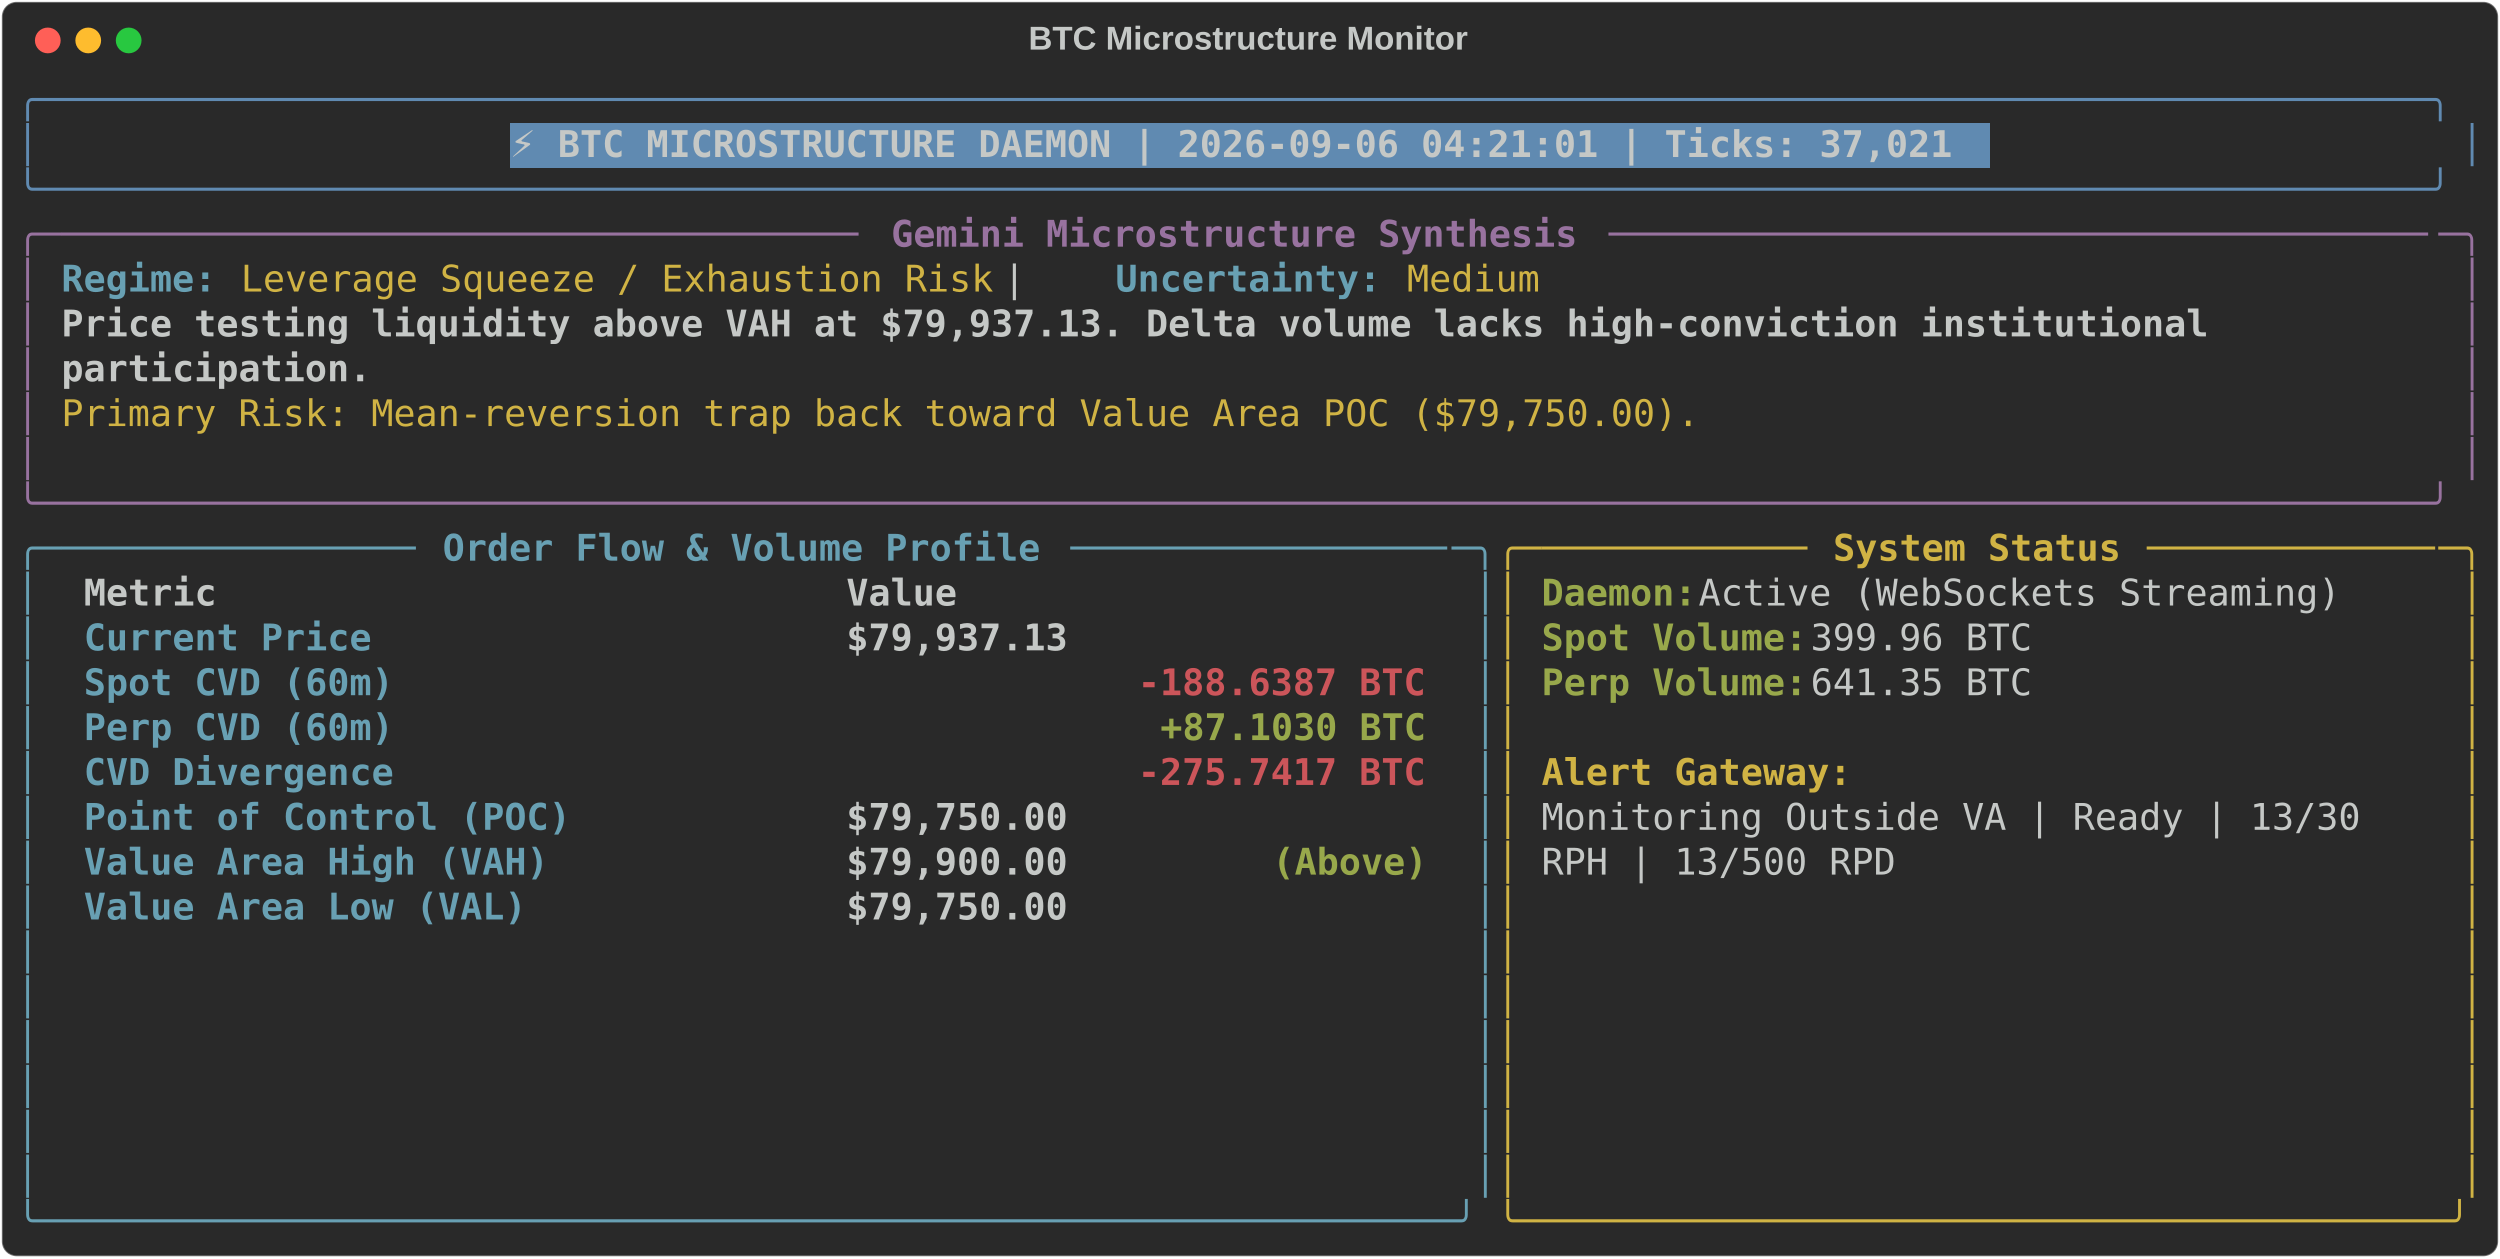
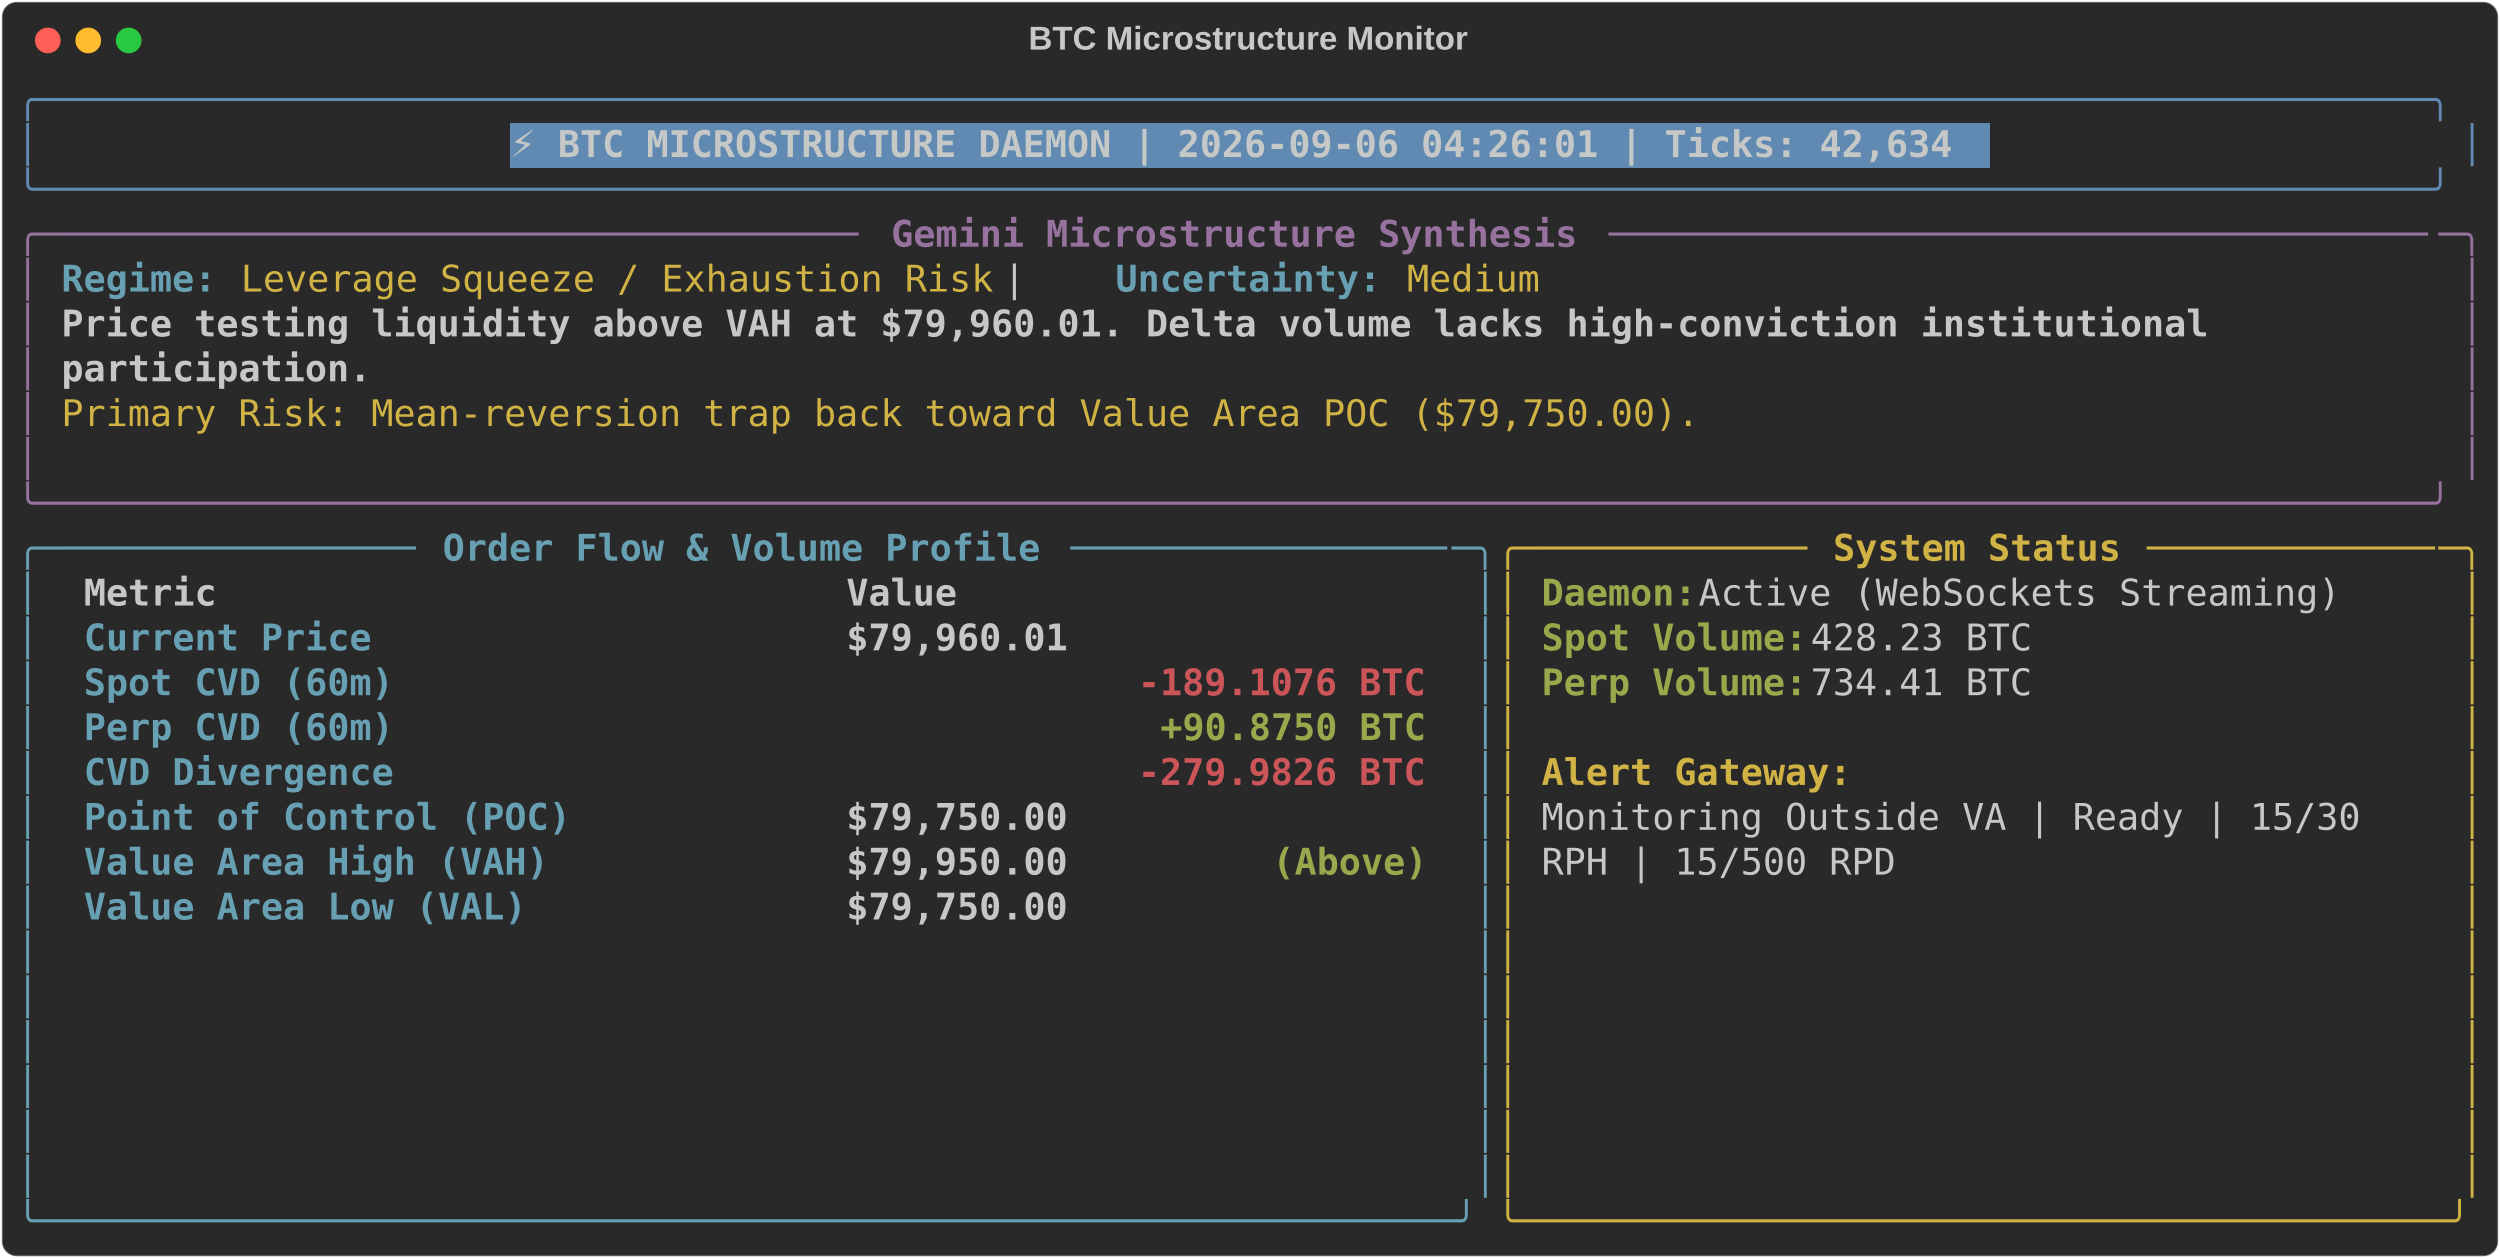
<svg xmlns="http://www.w3.org/2000/svg" class="rich-terminal" viewBox="0 0 1360 684.4">
  <style>

    @font-face {
        font-family: "Fira Code";
        src: local("FiraCode-Regular"),
                url("https://cdnjs.cloudflare.com/ajax/libs/firacode/6.2.0/woff2/FiraCode-Regular.woff2") format("woff2"),
                url("https://cdnjs.cloudflare.com/ajax/libs/firacode/6.2.0/woff/FiraCode-Regular.woff") format("woff");
        font-style: normal;
        font-weight: 400;
    }
    @font-face {
        font-family: "Fira Code";
        src: local("FiraCode-Bold"),
                url("https://cdnjs.cloudflare.com/ajax/libs/firacode/6.2.0/woff2/FiraCode-Bold.woff2") format("woff2"),
                url("https://cdnjs.cloudflare.com/ajax/libs/firacode/6.2.0/woff/FiraCode-Bold.woff") format("woff");
        font-style: bold;
        font-weight: 700;
    }

-     .terminal-4228816313-matrix {
+     .terminal-1307811257-matrix {
        font-family: Fira Code, monospace;
        font-size: 20px;
        line-height: 24.4px;
        font-variant-east-asian: full-width;
    }

-     .terminal-4228816313-title {
+     .terminal-1307811257-title {
        font-size: 18px;
        font-weight: bold;
        font-family: arial;
    }

-     .terminal-4228816313-r1 { fill: #608ab1 }
- .terminal-4228816313-r2 { fill: #c5c8c6 }
- .terminal-4228816313-r3 { fill: #c5c8c6;font-weight: bold }
- .terminal-4228816313-r4 { fill: #98729f }
- .terminal-4228816313-r5 { fill: #98729f;font-weight: bold }
- .terminal-4228816313-r6 { fill: #68a0b3;font-weight: bold }
- .terminal-4228816313-r7 { fill: #d0b344 }
- .terminal-4228816313-r8 { fill: #68a0b3 }
- .terminal-4228816313-r9 { fill: #d0b344;font-weight: bold }
- .terminal-4228816313-r10 { fill: #98a84b;font-weight: bold }
- .terminal-4228816313-r11 { fill: #cc555a;font-weight: bold }
+     .terminal-1307811257-r1 { fill: #608ab1 }
+ .terminal-1307811257-r2 { fill: #c5c8c6 }
+ .terminal-1307811257-r3 { fill: #c5c8c6;font-weight: bold }
+ .terminal-1307811257-r4 { fill: #98729f }
+ .terminal-1307811257-r5 { fill: #98729f;font-weight: bold }
+ .terminal-1307811257-r6 { fill: #68a0b3;font-weight: bold }
+ .terminal-1307811257-r7 { fill: #d0b344 }
+ .terminal-1307811257-r8 { fill: #68a0b3 }
+ .terminal-1307811257-r9 { fill: #d0b344;font-weight: bold }
+ .terminal-1307811257-r10 { fill: #98a84b;font-weight: bold }
+ .terminal-1307811257-r11 { fill: #cc555a;font-weight: bold }
    </style>
  <defs>
-     <clipPath id="terminal-4228816313-clip-terminal">
+     <clipPath id="terminal-1307811257-clip-terminal">
      <rect x="0" y="0" width="1341.0" height="633.4" />
    </clipPath>
-     <clipPath id="terminal-4228816313-line-0">
+     <clipPath id="terminal-1307811257-line-0">
      <rect x="0" y="1.5" width="1342" height="24.65" />
    </clipPath>
-     <clipPath id="terminal-4228816313-line-1">
+     <clipPath id="terminal-1307811257-line-1">
      <rect x="0" y="25.9" width="1342" height="24.65" />
    </clipPath>
-     <clipPath id="terminal-4228816313-line-2">
+     <clipPath id="terminal-1307811257-line-2">
      <rect x="0" y="50.3" width="1342" height="24.65" />
    </clipPath>
-     <clipPath id="terminal-4228816313-line-3">
+     <clipPath id="terminal-1307811257-line-3">
      <rect x="0" y="74.7" width="1342" height="24.65" />
    </clipPath>
-     <clipPath id="terminal-4228816313-line-4">
+     <clipPath id="terminal-1307811257-line-4">
      <rect x="0" y="99.1" width="1342" height="24.65" />
    </clipPath>
-     <clipPath id="terminal-4228816313-line-5">
+     <clipPath id="terminal-1307811257-line-5">
      <rect x="0" y="123.5" width="1342" height="24.65" />
    </clipPath>
-     <clipPath id="terminal-4228816313-line-6">
+     <clipPath id="terminal-1307811257-line-6">
      <rect x="0" y="147.9" width="1342" height="24.65" />
    </clipPath>
-     <clipPath id="terminal-4228816313-line-7">
+     <clipPath id="terminal-1307811257-line-7">
      <rect x="0" y="172.3" width="1342" height="24.65" />
    </clipPath>
-     <clipPath id="terminal-4228816313-line-8">
+     <clipPath id="terminal-1307811257-line-8">
      <rect x="0" y="196.7" width="1342" height="24.65" />
    </clipPath>
-     <clipPath id="terminal-4228816313-line-9">
+     <clipPath id="terminal-1307811257-line-9">
      <rect x="0" y="221.1" width="1342" height="24.65" />
    </clipPath>
-     <clipPath id="terminal-4228816313-line-10">
+     <clipPath id="terminal-1307811257-line-10">
      <rect x="0" y="245.5" width="1342" height="24.65" />
    </clipPath>
-     <clipPath id="terminal-4228816313-line-11">
+     <clipPath id="terminal-1307811257-line-11">
      <rect x="0" y="269.9" width="1342" height="24.65" />
    </clipPath>
-     <clipPath id="terminal-4228816313-line-12">
+     <clipPath id="terminal-1307811257-line-12">
      <rect x="0" y="294.3" width="1342" height="24.65" />
    </clipPath>
-     <clipPath id="terminal-4228816313-line-13">
+     <clipPath id="terminal-1307811257-line-13">
      <rect x="0" y="318.7" width="1342" height="24.65" />
    </clipPath>
-     <clipPath id="terminal-4228816313-line-14">
+     <clipPath id="terminal-1307811257-line-14">
      <rect x="0" y="343.1" width="1342" height="24.65" />
    </clipPath>
-     <clipPath id="terminal-4228816313-line-15">
+     <clipPath id="terminal-1307811257-line-15">
      <rect x="0" y="367.5" width="1342" height="24.65" />
    </clipPath>
-     <clipPath id="terminal-4228816313-line-16">
+     <clipPath id="terminal-1307811257-line-16">
      <rect x="0" y="391.9" width="1342" height="24.65" />
    </clipPath>
-     <clipPath id="terminal-4228816313-line-17">
+     <clipPath id="terminal-1307811257-line-17">
      <rect x="0" y="416.3" width="1342" height="24.65" />
    </clipPath>
-     <clipPath id="terminal-4228816313-line-18">
+     <clipPath id="terminal-1307811257-line-18">
      <rect x="0" y="440.7" width="1342" height="24.65" />
    </clipPath>
-     <clipPath id="terminal-4228816313-line-19">
+     <clipPath id="terminal-1307811257-line-19">
      <rect x="0" y="465.1" width="1342" height="24.65" />
    </clipPath>
-     <clipPath id="terminal-4228816313-line-20">
+     <clipPath id="terminal-1307811257-line-20">
      <rect x="0" y="489.5" width="1342" height="24.65" />
    </clipPath>
-     <clipPath id="terminal-4228816313-line-21">
+     <clipPath id="terminal-1307811257-line-21">
      <rect x="0" y="513.9" width="1342" height="24.65" />
    </clipPath>
-     <clipPath id="terminal-4228816313-line-22">
+     <clipPath id="terminal-1307811257-line-22">
      <rect x="0" y="538.3" width="1342" height="24.65" />
    </clipPath>
-     <clipPath id="terminal-4228816313-line-23">
+     <clipPath id="terminal-1307811257-line-23">
      <rect x="0" y="562.7" width="1342" height="24.65" />
    </clipPath>
-     <clipPath id="terminal-4228816313-line-24">
+     <clipPath id="terminal-1307811257-line-24">
      <rect x="0" y="587.1" width="1342" height="24.65" />
    </clipPath>
  </defs>
  <rect fill="#292929" stroke="rgba(255,255,255,0.35)" stroke-width="1" x="1" y="1" width="1358" height="682.4" rx="8" />
-   <text class="terminal-4228816313-title" fill="#c5c8c6" text-anchor="middle" x="679" y="27">BTC Microstructure Monitor</text>
+   <text class="terminal-1307811257-title" fill="#c5c8c6" text-anchor="middle" x="679" y="27">BTC Microstructure Monitor</text>
  <g transform="translate(26,22)">
    <circle cx="0" cy="0" r="7" fill="#ff5f57" />
    <circle cx="22" cy="0" r="7" fill="#febc2e" />
    <circle cx="44" cy="0" r="7" fill="#28c840" />
  </g>
-   <g transform="translate(9, 41)" clip-path="url(#terminal-4228816313-clip-terminal)">
+   <g transform="translate(9, 41)" clip-path="url(#terminal-1307811257-clip-terminal)">
    <rect fill="#608ab1" x="268.4" y="25.9" width="805.2" height="24.65" shape-rendering="crispEdges" />
-     <g class="terminal-4228816313-matrix">
-       <text class="terminal-4228816313-r1" x="0" y="20" textLength="1342" clip-path="url(#terminal-4228816313-line-0)">╭────────────────────────────────────────────────────────────────────────────────────────────────────────────╮</text>
-       <text class="terminal-4228816313-r2" x="1342" y="20" textLength="12.2" clip-path="url(#terminal-4228816313-line-0)">
- </text>
-       <text class="terminal-4228816313-r1" x="0" y="44.4" textLength="12.2" clip-path="url(#terminal-4228816313-line-1)">│</text>
-       <text class="terminal-4228816313-r3" x="268.4" y="44.4" textLength="793" clip-path="url(#terminal-4228816313-line-1)">⚡ BTC MICROSTRUCTURE DAEMON | 2026-09-06 04:21:01 | Ticks: 37,021</text>
-       <text class="terminal-4228816313-r1" x="1329.8" y="44.4" textLength="12.2" clip-path="url(#terminal-4228816313-line-1)">│</text>
-       <text class="terminal-4228816313-r2" x="1342" y="44.4" textLength="12.2" clip-path="url(#terminal-4228816313-line-1)">
- </text>
-       <text class="terminal-4228816313-r1" x="0" y="68.8" textLength="1342" clip-path="url(#terminal-4228816313-line-2)">╰────────────────────────────────────────────────────────────────────────────────────────────────────────────╯</text>
-       <text class="terminal-4228816313-r2" x="1342" y="68.8" textLength="12.2" clip-path="url(#terminal-4228816313-line-2)">
- </text>
-       <text class="terminal-4228816313-r4" x="0" y="93.2" textLength="24.4" clip-path="url(#terminal-4228816313-line-3)">╭─</text>
-       <text class="terminal-4228816313-r4" x="24.4" y="93.2" textLength="439.2" clip-path="url(#terminal-4228816313-line-3)">────────────────────────────────────</text>
-       <text class="terminal-4228816313-r5" x="475.8" y="93.2" textLength="378.2" clip-path="url(#terminal-4228816313-line-3)">Gemini Microstructure Synthesis</text>
-       <text class="terminal-4228816313-r4" x="866.2" y="93.2" textLength="451.4" clip-path="url(#terminal-4228816313-line-3)">─────────────────────────────────────</text>
-       <text class="terminal-4228816313-r4" x="1317.6" y="93.2" textLength="24.4" clip-path="url(#terminal-4228816313-line-3)">─╮</text>
-       <text class="terminal-4228816313-r2" x="1342" y="93.2" textLength="12.2" clip-path="url(#terminal-4228816313-line-3)">
- </text>
-       <text class="terminal-4228816313-r4" x="0" y="117.6" textLength="12.2" clip-path="url(#terminal-4228816313-line-4)">│</text>
-       <text class="terminal-4228816313-r6" x="24.4" y="117.6" textLength="85.4" clip-path="url(#terminal-4228816313-line-4)">Regime:</text>
-       <text class="terminal-4228816313-r7" x="122" y="117.6" textLength="414.8" clip-path="url(#terminal-4228816313-line-4)">Leverage Squeeze / Exhaustion Risk</text>
-       <text class="terminal-4228816313-r2" x="536.8" y="117.6" textLength="61" clip-path="url(#terminal-4228816313-line-4)">  |  </text>
-       <text class="terminal-4228816313-r6" x="597.8" y="117.6" textLength="146.4" clip-path="url(#terminal-4228816313-line-4)">Uncertainty:</text>
-       <text class="terminal-4228816313-r7" x="756.4" y="117.6" textLength="73.2" clip-path="url(#terminal-4228816313-line-4)">Medium</text>
-       <text class="terminal-4228816313-r4" x="1329.8" y="117.6" textLength="12.2" clip-path="url(#terminal-4228816313-line-4)">│</text>
-       <text class="terminal-4228816313-r2" x="1342" y="117.6" textLength="12.2" clip-path="url(#terminal-4228816313-line-4)">
- </text>
-       <text class="terminal-4228816313-r4" x="0" y="142" textLength="12.2" clip-path="url(#terminal-4228816313-line-5)">│</text>
-       <text class="terminal-4228816313-r3" x="24.4" y="142" textLength="1195.6" clip-path="url(#terminal-4228816313-line-5)">Price testing liquidity above VAH at $79,937.13. Delta volume lacks high-conviction institutional </text>
-       <text class="terminal-4228816313-r4" x="1329.8" y="142" textLength="12.2" clip-path="url(#terminal-4228816313-line-5)">│</text>
-       <text class="terminal-4228816313-r2" x="1342" y="142" textLength="12.2" clip-path="url(#terminal-4228816313-line-5)">
- </text>
-       <text class="terminal-4228816313-r4" x="0" y="166.4" textLength="12.2" clip-path="url(#terminal-4228816313-line-6)">│</text>
-       <text class="terminal-4228816313-r3" x="24.4" y="166.4" textLength="170.8" clip-path="url(#terminal-4228816313-line-6)">participation.</text>
-       <text class="terminal-4228816313-r4" x="1329.8" y="166.4" textLength="12.2" clip-path="url(#terminal-4228816313-line-6)">│</text>
-       <text class="terminal-4228816313-r2" x="1342" y="166.4" textLength="12.2" clip-path="url(#terminal-4228816313-line-6)">
- </text>
-       <text class="terminal-4228816313-r4" x="0" y="190.8" textLength="12.2" clip-path="url(#terminal-4228816313-line-7)">│</text>
-       <text class="terminal-4228816313-r7" x="24.4" y="190.8" textLength="902.8" clip-path="url(#terminal-4228816313-line-7)">Primary Risk: Mean-reversion trap back toward Value Area POC ($79,750.00).</text>
-       <text class="terminal-4228816313-r4" x="1329.8" y="190.8" textLength="12.2" clip-path="url(#terminal-4228816313-line-7)">│</text>
-       <text class="terminal-4228816313-r2" x="1342" y="190.8" textLength="12.2" clip-path="url(#terminal-4228816313-line-7)">
- </text>
-       <text class="terminal-4228816313-r4" x="0" y="215.2" textLength="12.2" clip-path="url(#terminal-4228816313-line-8)">│</text>
-       <text class="terminal-4228816313-r4" x="1329.8" y="215.2" textLength="12.2" clip-path="url(#terminal-4228816313-line-8)">│</text>
-       <text class="terminal-4228816313-r2" x="1342" y="215.2" textLength="12.2" clip-path="url(#terminal-4228816313-line-8)">
- </text>
-       <text class="terminal-4228816313-r4" x="0" y="239.6" textLength="1342" clip-path="url(#terminal-4228816313-line-9)">╰────────────────────────────────────────────────────────────────────────────────────────────────────────────╯</text>
-       <text class="terminal-4228816313-r2" x="1342" y="239.6" textLength="12.2" clip-path="url(#terminal-4228816313-line-9)">
- </text>
-       <text class="terminal-4228816313-r8" x="0" y="264" textLength="24.4" clip-path="url(#terminal-4228816313-line-10)">╭─</text>
-       <text class="terminal-4228816313-r8" x="24.4" y="264" textLength="195.2" clip-path="url(#terminal-4228816313-line-10)">────────────────</text>
-       <text class="terminal-4228816313-r6" x="231.8" y="264" textLength="329.4" clip-path="url(#terminal-4228816313-line-10)">Order Flow &amp; Volume Profile</text>
-       <text class="terminal-4228816313-r8" x="573.4" y="264" textLength="207.4" clip-path="url(#terminal-4228816313-line-10)">─────────────────</text>
-       <text class="terminal-4228816313-r8" x="780.8" y="264" textLength="24.4" clip-path="url(#terminal-4228816313-line-10)">─╮</text>
-       <text class="terminal-4228816313-r7" x="805.2" y="264" textLength="24.4" clip-path="url(#terminal-4228816313-line-10)">╭─</text>
-       <text class="terminal-4228816313-r7" x="829.6" y="264" textLength="146.4" clip-path="url(#terminal-4228816313-line-10)">────────────</text>
-       <text class="terminal-4228816313-r9" x="988.2" y="264" textLength="158.6" clip-path="url(#terminal-4228816313-line-10)">System Status</text>
-       <text class="terminal-4228816313-r7" x="1159" y="264" textLength="158.6" clip-path="url(#terminal-4228816313-line-10)">─────────────</text>
-       <text class="terminal-4228816313-r7" x="1317.6" y="264" textLength="24.4" clip-path="url(#terminal-4228816313-line-10)">─╮</text>
-       <text class="terminal-4228816313-r2" x="1342" y="264" textLength="12.2" clip-path="url(#terminal-4228816313-line-10)">
- </text>
-       <text class="terminal-4228816313-r8" x="0" y="288.4" textLength="12.2" clip-path="url(#terminal-4228816313-line-11)">│</text>
-       <text class="terminal-4228816313-r3" x="36.6" y="288.4" textLength="390.4" clip-path="url(#terminal-4228816313-line-11)">Metric                          </text>
-       <text class="terminal-4228816313-r3" x="451.4" y="288.4" textLength="317.2" clip-path="url(#terminal-4228816313-line-11)">                     Value</text>
-       <text class="terminal-4228816313-r8" x="793" y="288.4" textLength="12.2" clip-path="url(#terminal-4228816313-line-11)">│</text>
-       <text class="terminal-4228816313-r7" x="805.2" y="288.4" textLength="12.2" clip-path="url(#terminal-4228816313-line-11)">│</text>
-       <text class="terminal-4228816313-r10" x="829.6" y="288.4" textLength="85.4" clip-path="url(#terminal-4228816313-line-11)">Daemon:</text>
-       <text class="terminal-4228816313-r2" x="915" y="288.4" textLength="366" clip-path="url(#terminal-4228816313-line-11)"> Active (WebSockets Streaming)</text>
-       <text class="terminal-4228816313-r7" x="1329.8" y="288.4" textLength="12.2" clip-path="url(#terminal-4228816313-line-11)">│</text>
-       <text class="terminal-4228816313-r2" x="1342" y="288.4" textLength="12.2" clip-path="url(#terminal-4228816313-line-11)">
- </text>
-       <text class="terminal-4228816313-r8" x="0" y="312.8" textLength="12.2" clip-path="url(#terminal-4228816313-line-12)">│</text>
-       <text class="terminal-4228816313-r6" x="36.6" y="312.8" textLength="390.4" clip-path="url(#terminal-4228816313-line-12)">Current Price                   </text>
-       <text class="terminal-4228816313-r3" x="451.4" y="312.8" textLength="317.2" clip-path="url(#terminal-4228816313-line-12)">                $79,937.13</text>
-       <text class="terminal-4228816313-r8" x="793" y="312.8" textLength="12.2" clip-path="url(#terminal-4228816313-line-12)">│</text>
-       <text class="terminal-4228816313-r7" x="805.2" y="312.8" textLength="12.2" clip-path="url(#terminal-4228816313-line-12)">│</text>
-       <text class="terminal-4228816313-r10" x="829.6" y="312.8" textLength="146.4" clip-path="url(#terminal-4228816313-line-12)">Spot Volume:</text>
-       <text class="terminal-4228816313-r2" x="976" y="312.8" textLength="134.2" clip-path="url(#terminal-4228816313-line-12)"> 399.96 BTC</text>
-       <text class="terminal-4228816313-r7" x="1329.8" y="312.8" textLength="12.2" clip-path="url(#terminal-4228816313-line-12)">│</text>
-       <text class="terminal-4228816313-r2" x="1342" y="312.8" textLength="12.2" clip-path="url(#terminal-4228816313-line-12)">
- </text>
-       <text class="terminal-4228816313-r8" x="0" y="337.2" textLength="12.2" clip-path="url(#terminal-4228816313-line-13)">│</text>
-       <text class="terminal-4228816313-r6" x="36.6" y="337.2" textLength="390.4" clip-path="url(#terminal-4228816313-line-13)">Spot CVD (60m)                  </text>
-       <text class="terminal-4228816313-r11" x="610" y="337.2" textLength="158.6" clip-path="url(#terminal-4228816313-line-13)">-188.6387 BTC</text>
-       <text class="terminal-4228816313-r8" x="793" y="337.2" textLength="12.2" clip-path="url(#terminal-4228816313-line-13)">│</text>
-       <text class="terminal-4228816313-r7" x="805.2" y="337.2" textLength="12.2" clip-path="url(#terminal-4228816313-line-13)">│</text>
-       <text class="terminal-4228816313-r10" x="829.6" y="337.2" textLength="146.4" clip-path="url(#terminal-4228816313-line-13)">Perp Volume:</text>
-       <text class="terminal-4228816313-r2" x="976" y="337.2" textLength="134.2" clip-path="url(#terminal-4228816313-line-13)"> 641.35 BTC</text>
-       <text class="terminal-4228816313-r7" x="1329.8" y="337.2" textLength="12.2" clip-path="url(#terminal-4228816313-line-13)">│</text>
-       <text class="terminal-4228816313-r2" x="1342" y="337.2" textLength="12.2" clip-path="url(#terminal-4228816313-line-13)">
- </text>
-       <text class="terminal-4228816313-r8" x="0" y="361.6" textLength="12.2" clip-path="url(#terminal-4228816313-line-14)">│</text>
-       <text class="terminal-4228816313-r6" x="36.6" y="361.6" textLength="390.4" clip-path="url(#terminal-4228816313-line-14)">Perp CVD (60m)                  </text>
-       <text class="terminal-4228816313-r10" x="622.2" y="361.6" textLength="146.4" clip-path="url(#terminal-4228816313-line-14)">+87.1030 BTC</text>
-       <text class="terminal-4228816313-r8" x="793" y="361.6" textLength="12.2" clip-path="url(#terminal-4228816313-line-14)">│</text>
-       <text class="terminal-4228816313-r7" x="805.2" y="361.6" textLength="12.2" clip-path="url(#terminal-4228816313-line-14)">│</text>
-       <text class="terminal-4228816313-r7" x="1329.8" y="361.6" textLength="12.2" clip-path="url(#terminal-4228816313-line-14)">│</text>
-       <text class="terminal-4228816313-r2" x="1342" y="361.6" textLength="12.2" clip-path="url(#terminal-4228816313-line-14)">
- </text>
-       <text class="terminal-4228816313-r8" x="0" y="386" textLength="12.2" clip-path="url(#terminal-4228816313-line-15)">│</text>
-       <text class="terminal-4228816313-r6" x="36.6" y="386" textLength="390.4" clip-path="url(#terminal-4228816313-line-15)">CVD Divergence                  </text>
-       <text class="terminal-4228816313-r11" x="610" y="386" textLength="158.6" clip-path="url(#terminal-4228816313-line-15)">-275.7417 BTC</text>
-       <text class="terminal-4228816313-r8" x="793" y="386" textLength="12.2" clip-path="url(#terminal-4228816313-line-15)">│</text>
-       <text class="terminal-4228816313-r7" x="805.2" y="386" textLength="12.2" clip-path="url(#terminal-4228816313-line-15)">│</text>
-       <text class="terminal-4228816313-r9" x="829.6" y="386" textLength="170.8" clip-path="url(#terminal-4228816313-line-15)">Alert Gateway:</text>
-       <text class="terminal-4228816313-r7" x="1329.8" y="386" textLength="12.2" clip-path="url(#terminal-4228816313-line-15)">│</text>
-       <text class="terminal-4228816313-r2" x="1342" y="386" textLength="12.2" clip-path="url(#terminal-4228816313-line-15)">
- </text>
-       <text class="terminal-4228816313-r8" x="0" y="410.4" textLength="12.2" clip-path="url(#terminal-4228816313-line-16)">│</text>
-       <text class="terminal-4228816313-r6" x="36.6" y="410.4" textLength="390.4" clip-path="url(#terminal-4228816313-line-16)">Point of Control (POC)          </text>
-       <text class="terminal-4228816313-r3" x="451.4" y="410.4" textLength="317.2" clip-path="url(#terminal-4228816313-line-16)">                $79,750.00</text>
-       <text class="terminal-4228816313-r8" x="793" y="410.4" textLength="12.2" clip-path="url(#terminal-4228816313-line-16)">│</text>
-       <text class="terminal-4228816313-r7" x="805.2" y="410.4" textLength="12.2" clip-path="url(#terminal-4228816313-line-16)">│</text>
-       <text class="terminal-4228816313-r2" x="829.6" y="410.4" textLength="463.6" clip-path="url(#terminal-4228816313-line-16)">Monitoring Outside VA | Ready | 13/30 </text>
-       <text class="terminal-4228816313-r7" x="1329.8" y="410.4" textLength="12.2" clip-path="url(#terminal-4228816313-line-16)">│</text>
-       <text class="terminal-4228816313-r2" x="1342" y="410.4" textLength="12.2" clip-path="url(#terminal-4228816313-line-16)">
- </text>
-       <text class="terminal-4228816313-r8" x="0" y="434.8" textLength="12.2" clip-path="url(#terminal-4228816313-line-17)">│</text>
-       <text class="terminal-4228816313-r6" x="36.6" y="434.8" textLength="390.4" clip-path="url(#terminal-4228816313-line-17)">Value Area High (VAH)           </text>
-       <text class="terminal-4228816313-r3" x="451.4" y="434.8" textLength="231.8" clip-path="url(#terminal-4228816313-line-17)">        $79,900.00 </text>
-       <text class="terminal-4228816313-r10" x="683.2" y="434.8" textLength="85.4" clip-path="url(#terminal-4228816313-line-17)">(Above)</text>
-       <text class="terminal-4228816313-r8" x="793" y="434.8" textLength="12.2" clip-path="url(#terminal-4228816313-line-17)">│</text>
-       <text class="terminal-4228816313-r7" x="805.2" y="434.8" textLength="12.2" clip-path="url(#terminal-4228816313-line-17)">│</text>
-       <text class="terminal-4228816313-r2" x="829.6" y="434.8" textLength="195.2" clip-path="url(#terminal-4228816313-line-17)">RPH | 13/500 RPD</text>
-       <text class="terminal-4228816313-r7" x="1329.8" y="434.8" textLength="12.2" clip-path="url(#terminal-4228816313-line-17)">│</text>
-       <text class="terminal-4228816313-r2" x="1342" y="434.8" textLength="12.2" clip-path="url(#terminal-4228816313-line-17)">
- </text>
-       <text class="terminal-4228816313-r8" x="0" y="459.2" textLength="12.2" clip-path="url(#terminal-4228816313-line-18)">│</text>
-       <text class="terminal-4228816313-r6" x="36.6" y="459.2" textLength="390.4" clip-path="url(#terminal-4228816313-line-18)">Value Area Low (VAL)            </text>
-       <text class="terminal-4228816313-r3" x="451.4" y="459.2" textLength="317.2" clip-path="url(#terminal-4228816313-line-18)">                $79,750.00</text>
-       <text class="terminal-4228816313-r8" x="793" y="459.2" textLength="12.2" clip-path="url(#terminal-4228816313-line-18)">│</text>
-       <text class="terminal-4228816313-r7" x="805.2" y="459.2" textLength="12.2" clip-path="url(#terminal-4228816313-line-18)">│</text>
-       <text class="terminal-4228816313-r7" x="1329.8" y="459.2" textLength="12.2" clip-path="url(#terminal-4228816313-line-18)">│</text>
-       <text class="terminal-4228816313-r2" x="1342" y="459.2" textLength="12.2" clip-path="url(#terminal-4228816313-line-18)">
- </text>
-       <text class="terminal-4228816313-r8" x="0" y="483.6" textLength="12.2" clip-path="url(#terminal-4228816313-line-19)">│</text>
-       <text class="terminal-4228816313-r8" x="793" y="483.6" textLength="12.2" clip-path="url(#terminal-4228816313-line-19)">│</text>
-       <text class="terminal-4228816313-r7" x="805.2" y="483.6" textLength="12.2" clip-path="url(#terminal-4228816313-line-19)">│</text>
-       <text class="terminal-4228816313-r7" x="1329.8" y="483.6" textLength="12.2" clip-path="url(#terminal-4228816313-line-19)">│</text>
-       <text class="terminal-4228816313-r2" x="1342" y="483.6" textLength="12.2" clip-path="url(#terminal-4228816313-line-19)">
- </text>
-       <text class="terminal-4228816313-r8" x="0" y="508" textLength="12.2" clip-path="url(#terminal-4228816313-line-20)">│</text>
-       <text class="terminal-4228816313-r8" x="793" y="508" textLength="12.2" clip-path="url(#terminal-4228816313-line-20)">│</text>
-       <text class="terminal-4228816313-r7" x="805.2" y="508" textLength="12.2" clip-path="url(#terminal-4228816313-line-20)">│</text>
-       <text class="terminal-4228816313-r7" x="1329.8" y="508" textLength="12.2" clip-path="url(#terminal-4228816313-line-20)">│</text>
-       <text class="terminal-4228816313-r2" x="1342" y="508" textLength="12.2" clip-path="url(#terminal-4228816313-line-20)">
- </text>
-       <text class="terminal-4228816313-r8" x="0" y="532.4" textLength="12.2" clip-path="url(#terminal-4228816313-line-21)">│</text>
-       <text class="terminal-4228816313-r8" x="793" y="532.4" textLength="12.2" clip-path="url(#terminal-4228816313-line-21)">│</text>
-       <text class="terminal-4228816313-r7" x="805.2" y="532.4" textLength="12.2" clip-path="url(#terminal-4228816313-line-21)">│</text>
-       <text class="terminal-4228816313-r7" x="1329.8" y="532.4" textLength="12.2" clip-path="url(#terminal-4228816313-line-21)">│</text>
-       <text class="terminal-4228816313-r2" x="1342" y="532.4" textLength="12.2" clip-path="url(#terminal-4228816313-line-21)">
- </text>
-       <text class="terminal-4228816313-r8" x="0" y="556.8" textLength="12.2" clip-path="url(#terminal-4228816313-line-22)">│</text>
-       <text class="terminal-4228816313-r8" x="793" y="556.8" textLength="12.2" clip-path="url(#terminal-4228816313-line-22)">│</text>
-       <text class="terminal-4228816313-r7" x="805.2" y="556.8" textLength="12.2" clip-path="url(#terminal-4228816313-line-22)">│</text>
-       <text class="terminal-4228816313-r7" x="1329.8" y="556.8" textLength="12.2" clip-path="url(#terminal-4228816313-line-22)">│</text>
-       <text class="terminal-4228816313-r2" x="1342" y="556.8" textLength="12.2" clip-path="url(#terminal-4228816313-line-22)">
- </text>
-       <text class="terminal-4228816313-r8" x="0" y="581.2" textLength="12.2" clip-path="url(#terminal-4228816313-line-23)">│</text>
-       <text class="terminal-4228816313-r8" x="793" y="581.2" textLength="12.2" clip-path="url(#terminal-4228816313-line-23)">│</text>
-       <text class="terminal-4228816313-r7" x="805.2" y="581.2" textLength="12.2" clip-path="url(#terminal-4228816313-line-23)">│</text>
-       <text class="terminal-4228816313-r7" x="1329.8" y="581.2" textLength="12.2" clip-path="url(#terminal-4228816313-line-23)">│</text>
-       <text class="terminal-4228816313-r2" x="1342" y="581.2" textLength="12.2" clip-path="url(#terminal-4228816313-line-23)">
- </text>
-       <text class="terminal-4228816313-r8" x="0" y="605.6" textLength="12.2" clip-path="url(#terminal-4228816313-line-24)">│</text>
-       <text class="terminal-4228816313-r8" x="793" y="605.6" textLength="12.2" clip-path="url(#terminal-4228816313-line-24)">│</text>
-       <text class="terminal-4228816313-r7" x="805.2" y="605.6" textLength="12.2" clip-path="url(#terminal-4228816313-line-24)">│</text>
-       <text class="terminal-4228816313-r7" x="1329.8" y="605.6" textLength="12.2" clip-path="url(#terminal-4228816313-line-24)">│</text>
-       <text class="terminal-4228816313-r2" x="1342" y="605.6" textLength="12.2" clip-path="url(#terminal-4228816313-line-24)">
- </text>
-       <text class="terminal-4228816313-r8" x="0" y="630" textLength="805.2" clip-path="url(#terminal-4228816313-line-25)">╰────────────────────────────────────────────────────────────────╯</text>
-       <text class="terminal-4228816313-r7" x="805.2" y="630" textLength="536.8" clip-path="url(#terminal-4228816313-line-25)">╰──────────────────────────────────────────╯</text>
-       <text class="terminal-4228816313-r2" x="1342" y="630" textLength="12.2" clip-path="url(#terminal-4228816313-line-25)">
+     <g class="terminal-1307811257-matrix">
+       <text class="terminal-1307811257-r1" x="0" y="20" textLength="1342" clip-path="url(#terminal-1307811257-line-0)">╭────────────────────────────────────────────────────────────────────────────────────────────────────────────╮</text>
+       <text class="terminal-1307811257-r2" x="1342" y="20" textLength="12.2" clip-path="url(#terminal-1307811257-line-0)">
+ </text>
+       <text class="terminal-1307811257-r1" x="0" y="44.4" textLength="12.2" clip-path="url(#terminal-1307811257-line-1)">│</text>
+       <text class="terminal-1307811257-r3" x="268.4" y="44.4" textLength="793" clip-path="url(#terminal-1307811257-line-1)">⚡ BTC MICROSTRUCTURE DAEMON | 2026-09-06 04:26:01 | Ticks: 42,634</text>
+       <text class="terminal-1307811257-r1" x="1329.8" y="44.4" textLength="12.2" clip-path="url(#terminal-1307811257-line-1)">│</text>
+       <text class="terminal-1307811257-r2" x="1342" y="44.4" textLength="12.2" clip-path="url(#terminal-1307811257-line-1)">
+ </text>
+       <text class="terminal-1307811257-r1" x="0" y="68.8" textLength="1342" clip-path="url(#terminal-1307811257-line-2)">╰────────────────────────────────────────────────────────────────────────────────────────────────────────────╯</text>
+       <text class="terminal-1307811257-r2" x="1342" y="68.8" textLength="12.2" clip-path="url(#terminal-1307811257-line-2)">
+ </text>
+       <text class="terminal-1307811257-r4" x="0" y="93.2" textLength="24.4" clip-path="url(#terminal-1307811257-line-3)">╭─</text>
+       <text class="terminal-1307811257-r4" x="24.4" y="93.2" textLength="439.2" clip-path="url(#terminal-1307811257-line-3)">────────────────────────────────────</text>
+       <text class="terminal-1307811257-r5" x="475.8" y="93.2" textLength="378.2" clip-path="url(#terminal-1307811257-line-3)">Gemini Microstructure Synthesis</text>
+       <text class="terminal-1307811257-r4" x="866.2" y="93.2" textLength="451.4" clip-path="url(#terminal-1307811257-line-3)">─────────────────────────────────────</text>
+       <text class="terminal-1307811257-r4" x="1317.6" y="93.2" textLength="24.4" clip-path="url(#terminal-1307811257-line-3)">─╮</text>
+       <text class="terminal-1307811257-r2" x="1342" y="93.2" textLength="12.2" clip-path="url(#terminal-1307811257-line-3)">
+ </text>
+       <text class="terminal-1307811257-r4" x="0" y="117.6" textLength="12.2" clip-path="url(#terminal-1307811257-line-4)">│</text>
+       <text class="terminal-1307811257-r6" x="24.4" y="117.6" textLength="85.4" clip-path="url(#terminal-1307811257-line-4)">Regime:</text>
+       <text class="terminal-1307811257-r7" x="122" y="117.6" textLength="414.8" clip-path="url(#terminal-1307811257-line-4)">Leverage Squeeze / Exhaustion Risk</text>
+       <text class="terminal-1307811257-r2" x="536.8" y="117.6" textLength="61" clip-path="url(#terminal-1307811257-line-4)">  |  </text>
+       <text class="terminal-1307811257-r6" x="597.8" y="117.6" textLength="146.4" clip-path="url(#terminal-1307811257-line-4)">Uncertainty:</text>
+       <text class="terminal-1307811257-r7" x="756.4" y="117.6" textLength="73.2" clip-path="url(#terminal-1307811257-line-4)">Medium</text>
+       <text class="terminal-1307811257-r4" x="1329.8" y="117.6" textLength="12.2" clip-path="url(#terminal-1307811257-line-4)">│</text>
+       <text class="terminal-1307811257-r2" x="1342" y="117.6" textLength="12.2" clip-path="url(#terminal-1307811257-line-4)">
+ </text>
+       <text class="terminal-1307811257-r4" x="0" y="142" textLength="12.2" clip-path="url(#terminal-1307811257-line-5)">│</text>
+       <text class="terminal-1307811257-r3" x="24.4" y="142" textLength="1195.6" clip-path="url(#terminal-1307811257-line-5)">Price testing liquidity above VAH at $79,960.01. Delta volume lacks high-conviction institutional </text>
+       <text class="terminal-1307811257-r4" x="1329.8" y="142" textLength="12.2" clip-path="url(#terminal-1307811257-line-5)">│</text>
+       <text class="terminal-1307811257-r2" x="1342" y="142" textLength="12.2" clip-path="url(#terminal-1307811257-line-5)">
+ </text>
+       <text class="terminal-1307811257-r4" x="0" y="166.4" textLength="12.2" clip-path="url(#terminal-1307811257-line-6)">│</text>
+       <text class="terminal-1307811257-r3" x="24.4" y="166.4" textLength="170.8" clip-path="url(#terminal-1307811257-line-6)">participation.</text>
+       <text class="terminal-1307811257-r4" x="1329.8" y="166.4" textLength="12.2" clip-path="url(#terminal-1307811257-line-6)">│</text>
+       <text class="terminal-1307811257-r2" x="1342" y="166.4" textLength="12.2" clip-path="url(#terminal-1307811257-line-6)">
+ </text>
+       <text class="terminal-1307811257-r4" x="0" y="190.8" textLength="12.2" clip-path="url(#terminal-1307811257-line-7)">│</text>
+       <text class="terminal-1307811257-r7" x="24.4" y="190.8" textLength="902.8" clip-path="url(#terminal-1307811257-line-7)">Primary Risk: Mean-reversion trap back toward Value Area POC ($79,750.00).</text>
+       <text class="terminal-1307811257-r4" x="1329.8" y="190.8" textLength="12.2" clip-path="url(#terminal-1307811257-line-7)">│</text>
+       <text class="terminal-1307811257-r2" x="1342" y="190.8" textLength="12.2" clip-path="url(#terminal-1307811257-line-7)">
+ </text>
+       <text class="terminal-1307811257-r4" x="0" y="215.2" textLength="12.2" clip-path="url(#terminal-1307811257-line-8)">│</text>
+       <text class="terminal-1307811257-r4" x="1329.8" y="215.2" textLength="12.2" clip-path="url(#terminal-1307811257-line-8)">│</text>
+       <text class="terminal-1307811257-r2" x="1342" y="215.2" textLength="12.2" clip-path="url(#terminal-1307811257-line-8)">
+ </text>
+       <text class="terminal-1307811257-r4" x="0" y="239.6" textLength="1342" clip-path="url(#terminal-1307811257-line-9)">╰────────────────────────────────────────────────────────────────────────────────────────────────────────────╯</text>
+       <text class="terminal-1307811257-r2" x="1342" y="239.6" textLength="12.2" clip-path="url(#terminal-1307811257-line-9)">
+ </text>
+       <text class="terminal-1307811257-r8" x="0" y="264" textLength="24.4" clip-path="url(#terminal-1307811257-line-10)">╭─</text>
+       <text class="terminal-1307811257-r8" x="24.4" y="264" textLength="195.2" clip-path="url(#terminal-1307811257-line-10)">────────────────</text>
+       <text class="terminal-1307811257-r6" x="231.8" y="264" textLength="329.4" clip-path="url(#terminal-1307811257-line-10)">Order Flow &amp; Volume Profile</text>
+       <text class="terminal-1307811257-r8" x="573.4" y="264" textLength="207.4" clip-path="url(#terminal-1307811257-line-10)">─────────────────</text>
+       <text class="terminal-1307811257-r8" x="780.8" y="264" textLength="24.4" clip-path="url(#terminal-1307811257-line-10)">─╮</text>
+       <text class="terminal-1307811257-r7" x="805.2" y="264" textLength="24.4" clip-path="url(#terminal-1307811257-line-10)">╭─</text>
+       <text class="terminal-1307811257-r7" x="829.6" y="264" textLength="146.4" clip-path="url(#terminal-1307811257-line-10)">────────────</text>
+       <text class="terminal-1307811257-r9" x="988.2" y="264" textLength="158.6" clip-path="url(#terminal-1307811257-line-10)">System Status</text>
+       <text class="terminal-1307811257-r7" x="1159" y="264" textLength="158.6" clip-path="url(#terminal-1307811257-line-10)">─────────────</text>
+       <text class="terminal-1307811257-r7" x="1317.6" y="264" textLength="24.4" clip-path="url(#terminal-1307811257-line-10)">─╮</text>
+       <text class="terminal-1307811257-r2" x="1342" y="264" textLength="12.2" clip-path="url(#terminal-1307811257-line-10)">
+ </text>
+       <text class="terminal-1307811257-r8" x="0" y="288.4" textLength="12.2" clip-path="url(#terminal-1307811257-line-11)">│</text>
+       <text class="terminal-1307811257-r3" x="36.6" y="288.4" textLength="390.4" clip-path="url(#terminal-1307811257-line-11)">Metric                          </text>
+       <text class="terminal-1307811257-r3" x="451.4" y="288.4" textLength="317.2" clip-path="url(#terminal-1307811257-line-11)">                     Value</text>
+       <text class="terminal-1307811257-r8" x="793" y="288.4" textLength="12.2" clip-path="url(#terminal-1307811257-line-11)">│</text>
+       <text class="terminal-1307811257-r7" x="805.2" y="288.4" textLength="12.2" clip-path="url(#terminal-1307811257-line-11)">│</text>
+       <text class="terminal-1307811257-r10" x="829.6" y="288.4" textLength="85.4" clip-path="url(#terminal-1307811257-line-11)">Daemon:</text>
+       <text class="terminal-1307811257-r2" x="915" y="288.4" textLength="366" clip-path="url(#terminal-1307811257-line-11)"> Active (WebSockets Streaming)</text>
+       <text class="terminal-1307811257-r7" x="1329.8" y="288.4" textLength="12.2" clip-path="url(#terminal-1307811257-line-11)">│</text>
+       <text class="terminal-1307811257-r2" x="1342" y="288.4" textLength="12.2" clip-path="url(#terminal-1307811257-line-11)">
+ </text>
+       <text class="terminal-1307811257-r8" x="0" y="312.8" textLength="12.2" clip-path="url(#terminal-1307811257-line-12)">│</text>
+       <text class="terminal-1307811257-r6" x="36.6" y="312.8" textLength="390.4" clip-path="url(#terminal-1307811257-line-12)">Current Price                   </text>
+       <text class="terminal-1307811257-r3" x="451.4" y="312.8" textLength="317.2" clip-path="url(#terminal-1307811257-line-12)">                $79,960.01</text>
+       <text class="terminal-1307811257-r8" x="793" y="312.8" textLength="12.2" clip-path="url(#terminal-1307811257-line-12)">│</text>
+       <text class="terminal-1307811257-r7" x="805.2" y="312.8" textLength="12.2" clip-path="url(#terminal-1307811257-line-12)">│</text>
+       <text class="terminal-1307811257-r10" x="829.6" y="312.8" textLength="146.4" clip-path="url(#terminal-1307811257-line-12)">Spot Volume:</text>
+       <text class="terminal-1307811257-r2" x="976" y="312.8" textLength="134.2" clip-path="url(#terminal-1307811257-line-12)"> 428.23 BTC</text>
+       <text class="terminal-1307811257-r7" x="1329.8" y="312.8" textLength="12.2" clip-path="url(#terminal-1307811257-line-12)">│</text>
+       <text class="terminal-1307811257-r2" x="1342" y="312.8" textLength="12.2" clip-path="url(#terminal-1307811257-line-12)">
+ </text>
+       <text class="terminal-1307811257-r8" x="0" y="337.2" textLength="12.2" clip-path="url(#terminal-1307811257-line-13)">│</text>
+       <text class="terminal-1307811257-r6" x="36.6" y="337.2" textLength="390.4" clip-path="url(#terminal-1307811257-line-13)">Spot CVD (60m)                  </text>
+       <text class="terminal-1307811257-r11" x="610" y="337.2" textLength="158.6" clip-path="url(#terminal-1307811257-line-13)">-189.1076 BTC</text>
+       <text class="terminal-1307811257-r8" x="793" y="337.2" textLength="12.2" clip-path="url(#terminal-1307811257-line-13)">│</text>
+       <text class="terminal-1307811257-r7" x="805.2" y="337.2" textLength="12.2" clip-path="url(#terminal-1307811257-line-13)">│</text>
+       <text class="terminal-1307811257-r10" x="829.6" y="337.2" textLength="146.4" clip-path="url(#terminal-1307811257-line-13)">Perp Volume:</text>
+       <text class="terminal-1307811257-r2" x="976" y="337.2" textLength="134.2" clip-path="url(#terminal-1307811257-line-13)"> 734.41 BTC</text>
+       <text class="terminal-1307811257-r7" x="1329.8" y="337.2" textLength="12.2" clip-path="url(#terminal-1307811257-line-13)">│</text>
+       <text class="terminal-1307811257-r2" x="1342" y="337.2" textLength="12.2" clip-path="url(#terminal-1307811257-line-13)">
+ </text>
+       <text class="terminal-1307811257-r8" x="0" y="361.6" textLength="12.2" clip-path="url(#terminal-1307811257-line-14)">│</text>
+       <text class="terminal-1307811257-r6" x="36.6" y="361.6" textLength="390.4" clip-path="url(#terminal-1307811257-line-14)">Perp CVD (60m)                  </text>
+       <text class="terminal-1307811257-r10" x="622.2" y="361.6" textLength="146.4" clip-path="url(#terminal-1307811257-line-14)">+90.8750 BTC</text>
+       <text class="terminal-1307811257-r8" x="793" y="361.6" textLength="12.2" clip-path="url(#terminal-1307811257-line-14)">│</text>
+       <text class="terminal-1307811257-r7" x="805.2" y="361.6" textLength="12.2" clip-path="url(#terminal-1307811257-line-14)">│</text>
+       <text class="terminal-1307811257-r7" x="1329.8" y="361.6" textLength="12.2" clip-path="url(#terminal-1307811257-line-14)">│</text>
+       <text class="terminal-1307811257-r2" x="1342" y="361.6" textLength="12.2" clip-path="url(#terminal-1307811257-line-14)">
+ </text>
+       <text class="terminal-1307811257-r8" x="0" y="386" textLength="12.2" clip-path="url(#terminal-1307811257-line-15)">│</text>
+       <text class="terminal-1307811257-r6" x="36.6" y="386" textLength="390.4" clip-path="url(#terminal-1307811257-line-15)">CVD Divergence                  </text>
+       <text class="terminal-1307811257-r11" x="610" y="386" textLength="158.6" clip-path="url(#terminal-1307811257-line-15)">-279.9826 BTC</text>
+       <text class="terminal-1307811257-r8" x="793" y="386" textLength="12.2" clip-path="url(#terminal-1307811257-line-15)">│</text>
+       <text class="terminal-1307811257-r7" x="805.2" y="386" textLength="12.2" clip-path="url(#terminal-1307811257-line-15)">│</text>
+       <text class="terminal-1307811257-r9" x="829.6" y="386" textLength="170.8" clip-path="url(#terminal-1307811257-line-15)">Alert Gateway:</text>
+       <text class="terminal-1307811257-r7" x="1329.8" y="386" textLength="12.2" clip-path="url(#terminal-1307811257-line-15)">│</text>
+       <text class="terminal-1307811257-r2" x="1342" y="386" textLength="12.2" clip-path="url(#terminal-1307811257-line-15)">
+ </text>
+       <text class="terminal-1307811257-r8" x="0" y="410.4" textLength="12.2" clip-path="url(#terminal-1307811257-line-16)">│</text>
+       <text class="terminal-1307811257-r6" x="36.6" y="410.4" textLength="390.4" clip-path="url(#terminal-1307811257-line-16)">Point of Control (POC)          </text>
+       <text class="terminal-1307811257-r3" x="451.4" y="410.4" textLength="317.2" clip-path="url(#terminal-1307811257-line-16)">                $79,750.00</text>
+       <text class="terminal-1307811257-r8" x="793" y="410.4" textLength="12.2" clip-path="url(#terminal-1307811257-line-16)">│</text>
+       <text class="terminal-1307811257-r7" x="805.2" y="410.4" textLength="12.2" clip-path="url(#terminal-1307811257-line-16)">│</text>
+       <text class="terminal-1307811257-r2" x="829.6" y="410.4" textLength="463.6" clip-path="url(#terminal-1307811257-line-16)">Monitoring Outside VA | Ready | 15/30 </text>
+       <text class="terminal-1307811257-r7" x="1329.8" y="410.4" textLength="12.2" clip-path="url(#terminal-1307811257-line-16)">│</text>
+       <text class="terminal-1307811257-r2" x="1342" y="410.4" textLength="12.2" clip-path="url(#terminal-1307811257-line-16)">
+ </text>
+       <text class="terminal-1307811257-r8" x="0" y="434.8" textLength="12.2" clip-path="url(#terminal-1307811257-line-17)">│</text>
+       <text class="terminal-1307811257-r6" x="36.6" y="434.8" textLength="390.4" clip-path="url(#terminal-1307811257-line-17)">Value Area High (VAH)           </text>
+       <text class="terminal-1307811257-r3" x="451.4" y="434.8" textLength="231.8" clip-path="url(#terminal-1307811257-line-17)">        $79,950.00 </text>
+       <text class="terminal-1307811257-r10" x="683.2" y="434.8" textLength="85.4" clip-path="url(#terminal-1307811257-line-17)">(Above)</text>
+       <text class="terminal-1307811257-r8" x="793" y="434.8" textLength="12.2" clip-path="url(#terminal-1307811257-line-17)">│</text>
+       <text class="terminal-1307811257-r7" x="805.2" y="434.8" textLength="12.2" clip-path="url(#terminal-1307811257-line-17)">│</text>
+       <text class="terminal-1307811257-r2" x="829.6" y="434.8" textLength="195.2" clip-path="url(#terminal-1307811257-line-17)">RPH | 15/500 RPD</text>
+       <text class="terminal-1307811257-r7" x="1329.8" y="434.8" textLength="12.2" clip-path="url(#terminal-1307811257-line-17)">│</text>
+       <text class="terminal-1307811257-r2" x="1342" y="434.8" textLength="12.2" clip-path="url(#terminal-1307811257-line-17)">
+ </text>
+       <text class="terminal-1307811257-r8" x="0" y="459.2" textLength="12.2" clip-path="url(#terminal-1307811257-line-18)">│</text>
+       <text class="terminal-1307811257-r6" x="36.6" y="459.2" textLength="390.4" clip-path="url(#terminal-1307811257-line-18)">Value Area Low (VAL)            </text>
+       <text class="terminal-1307811257-r3" x="451.4" y="459.2" textLength="317.2" clip-path="url(#terminal-1307811257-line-18)">                $79,750.00</text>
+       <text class="terminal-1307811257-r8" x="793" y="459.2" textLength="12.2" clip-path="url(#terminal-1307811257-line-18)">│</text>
+       <text class="terminal-1307811257-r7" x="805.2" y="459.2" textLength="12.2" clip-path="url(#terminal-1307811257-line-18)">│</text>
+       <text class="terminal-1307811257-r7" x="1329.8" y="459.2" textLength="12.2" clip-path="url(#terminal-1307811257-line-18)">│</text>
+       <text class="terminal-1307811257-r2" x="1342" y="459.2" textLength="12.2" clip-path="url(#terminal-1307811257-line-18)">
+ </text>
+       <text class="terminal-1307811257-r8" x="0" y="483.6" textLength="12.2" clip-path="url(#terminal-1307811257-line-19)">│</text>
+       <text class="terminal-1307811257-r8" x="793" y="483.6" textLength="12.2" clip-path="url(#terminal-1307811257-line-19)">│</text>
+       <text class="terminal-1307811257-r7" x="805.2" y="483.6" textLength="12.2" clip-path="url(#terminal-1307811257-line-19)">│</text>
+       <text class="terminal-1307811257-r7" x="1329.8" y="483.6" textLength="12.2" clip-path="url(#terminal-1307811257-line-19)">│</text>
+       <text class="terminal-1307811257-r2" x="1342" y="483.6" textLength="12.2" clip-path="url(#terminal-1307811257-line-19)">
+ </text>
+       <text class="terminal-1307811257-r8" x="0" y="508" textLength="12.2" clip-path="url(#terminal-1307811257-line-20)">│</text>
+       <text class="terminal-1307811257-r8" x="793" y="508" textLength="12.2" clip-path="url(#terminal-1307811257-line-20)">│</text>
+       <text class="terminal-1307811257-r7" x="805.2" y="508" textLength="12.2" clip-path="url(#terminal-1307811257-line-20)">│</text>
+       <text class="terminal-1307811257-r7" x="1329.8" y="508" textLength="12.2" clip-path="url(#terminal-1307811257-line-20)">│</text>
+       <text class="terminal-1307811257-r2" x="1342" y="508" textLength="12.2" clip-path="url(#terminal-1307811257-line-20)">
+ </text>
+       <text class="terminal-1307811257-r8" x="0" y="532.4" textLength="12.2" clip-path="url(#terminal-1307811257-line-21)">│</text>
+       <text class="terminal-1307811257-r8" x="793" y="532.4" textLength="12.2" clip-path="url(#terminal-1307811257-line-21)">│</text>
+       <text class="terminal-1307811257-r7" x="805.2" y="532.4" textLength="12.2" clip-path="url(#terminal-1307811257-line-21)">│</text>
+       <text class="terminal-1307811257-r7" x="1329.8" y="532.4" textLength="12.2" clip-path="url(#terminal-1307811257-line-21)">│</text>
+       <text class="terminal-1307811257-r2" x="1342" y="532.4" textLength="12.2" clip-path="url(#terminal-1307811257-line-21)">
+ </text>
+       <text class="terminal-1307811257-r8" x="0" y="556.8" textLength="12.2" clip-path="url(#terminal-1307811257-line-22)">│</text>
+       <text class="terminal-1307811257-r8" x="793" y="556.8" textLength="12.2" clip-path="url(#terminal-1307811257-line-22)">│</text>
+       <text class="terminal-1307811257-r7" x="805.2" y="556.8" textLength="12.2" clip-path="url(#terminal-1307811257-line-22)">│</text>
+       <text class="terminal-1307811257-r7" x="1329.8" y="556.8" textLength="12.2" clip-path="url(#terminal-1307811257-line-22)">│</text>
+       <text class="terminal-1307811257-r2" x="1342" y="556.8" textLength="12.2" clip-path="url(#terminal-1307811257-line-22)">
+ </text>
+       <text class="terminal-1307811257-r8" x="0" y="581.2" textLength="12.2" clip-path="url(#terminal-1307811257-line-23)">│</text>
+       <text class="terminal-1307811257-r8" x="793" y="581.2" textLength="12.2" clip-path="url(#terminal-1307811257-line-23)">│</text>
+       <text class="terminal-1307811257-r7" x="805.2" y="581.2" textLength="12.2" clip-path="url(#terminal-1307811257-line-23)">│</text>
+       <text class="terminal-1307811257-r7" x="1329.8" y="581.2" textLength="12.2" clip-path="url(#terminal-1307811257-line-23)">│</text>
+       <text class="terminal-1307811257-r2" x="1342" y="581.2" textLength="12.2" clip-path="url(#terminal-1307811257-line-23)">
+ </text>
+       <text class="terminal-1307811257-r8" x="0" y="605.6" textLength="12.2" clip-path="url(#terminal-1307811257-line-24)">│</text>
+       <text class="terminal-1307811257-r8" x="793" y="605.6" textLength="12.2" clip-path="url(#terminal-1307811257-line-24)">│</text>
+       <text class="terminal-1307811257-r7" x="805.2" y="605.6" textLength="12.2" clip-path="url(#terminal-1307811257-line-24)">│</text>
+       <text class="terminal-1307811257-r7" x="1329.8" y="605.6" textLength="12.2" clip-path="url(#terminal-1307811257-line-24)">│</text>
+       <text class="terminal-1307811257-r2" x="1342" y="605.6" textLength="12.2" clip-path="url(#terminal-1307811257-line-24)">
+ </text>
+       <text class="terminal-1307811257-r8" x="0" y="630" textLength="805.2" clip-path="url(#terminal-1307811257-line-25)">╰────────────────────────────────────────────────────────────────╯</text>
+       <text class="terminal-1307811257-r7" x="805.2" y="630" textLength="536.8" clip-path="url(#terminal-1307811257-line-25)">╰──────────────────────────────────────────╯</text>
+       <text class="terminal-1307811257-r2" x="1342" y="630" textLength="12.2" clip-path="url(#terminal-1307811257-line-25)">
</text>
    </g>
  </g>
</svg>
